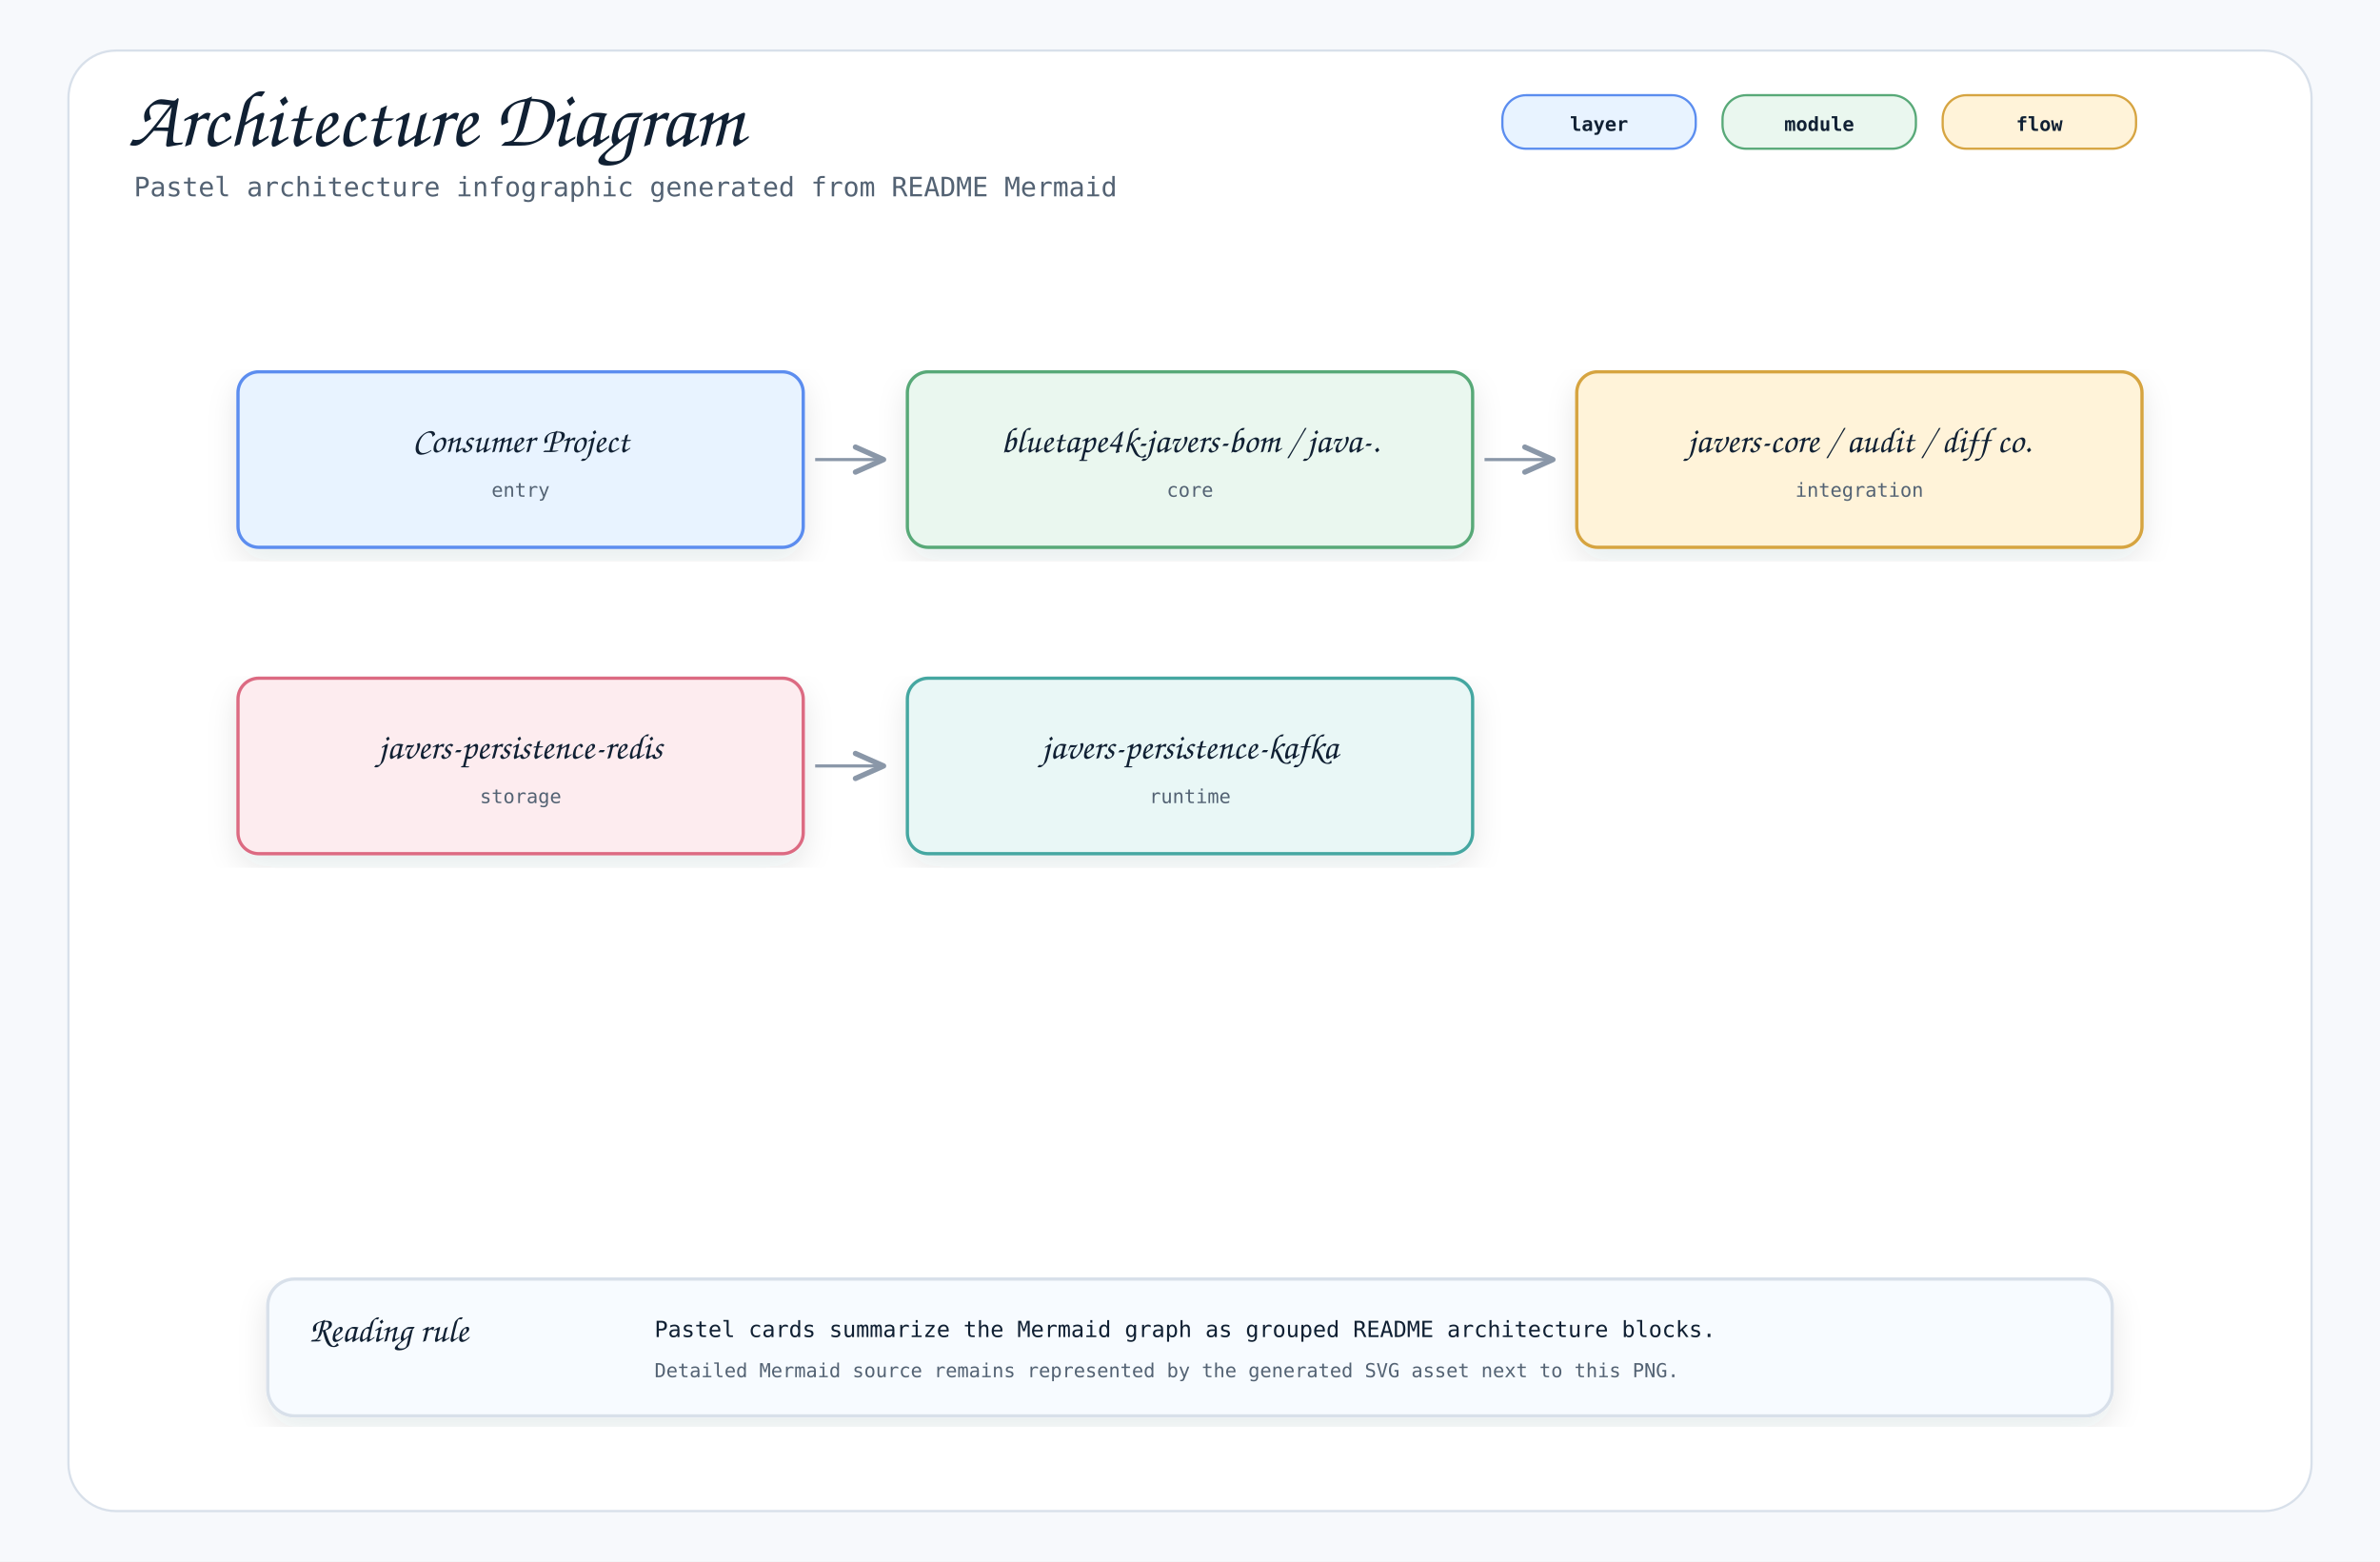
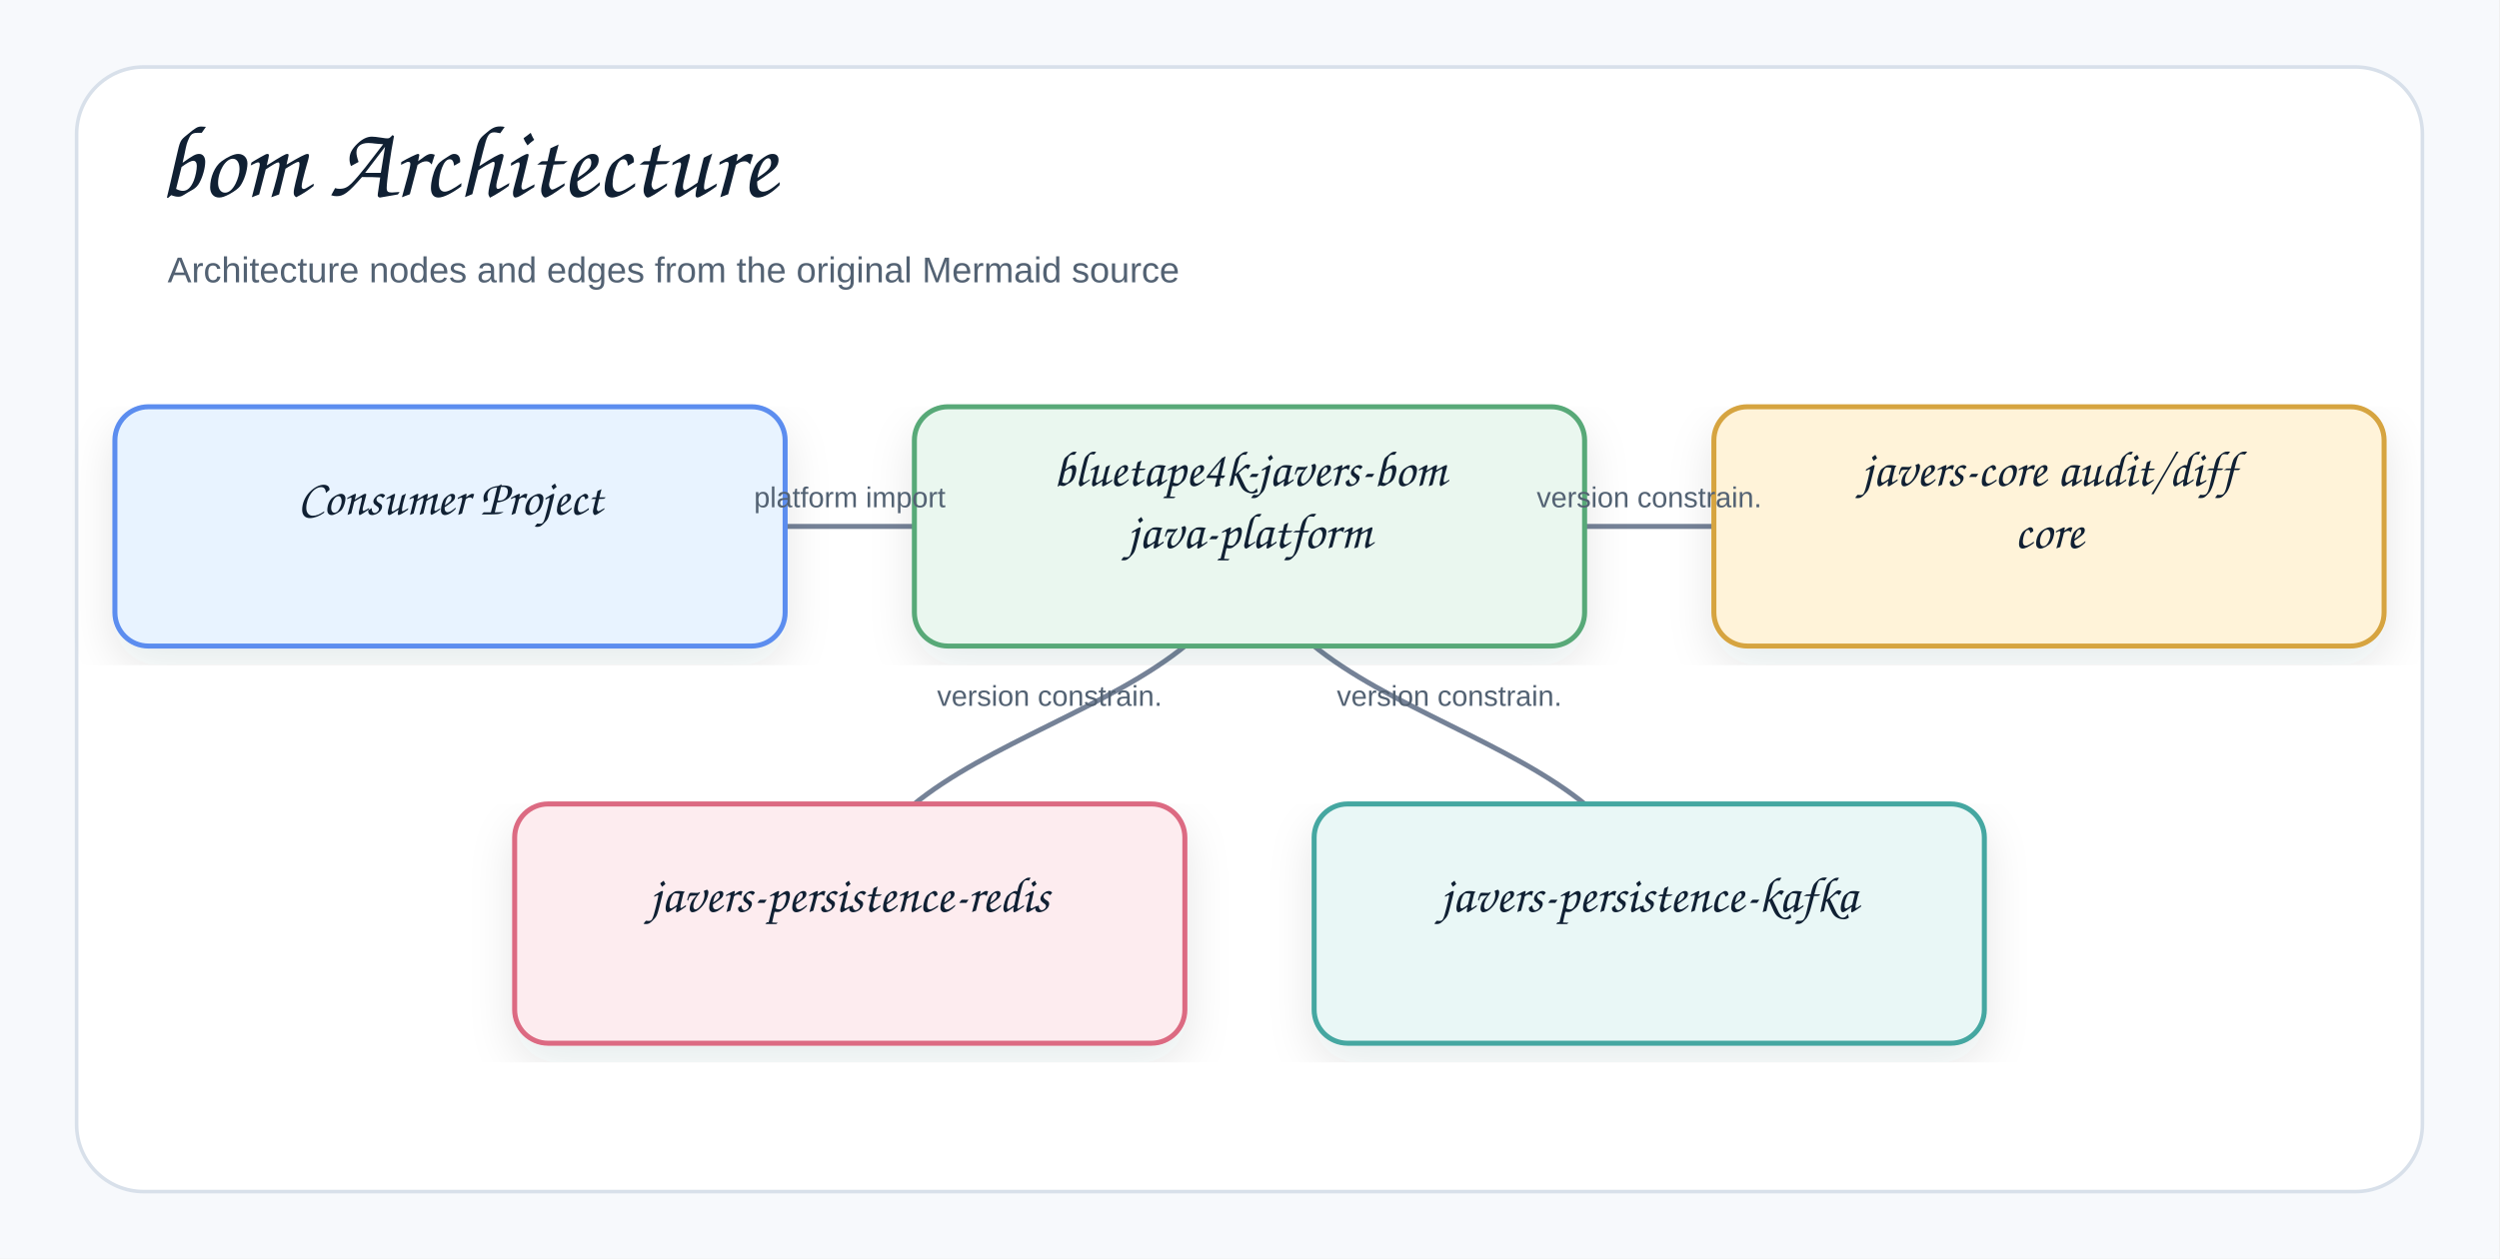
- <svg xmlns="http://www.w3.org/2000/svg" width="1600" height="1050" viewBox="0 0 1600 1050" role="img" aria-label="Architecture Diagram">
+ <svg xmlns="http://www.w3.org/2000/svg" width="1044" height="526" viewBox="0 0 1044 526" role="img" aria-label="bom Architecture">
  <defs>
    <filter id="shadow" x="-8%" y="-8%" width="116%" height="116%">
-       <feDropShadow dx="0" dy="8" stdDeviation="10" flood-color="#1f2937" flood-opacity="0.10" />
+       <feDropShadow dx="0" dy="8" stdDeviation="9" flood-color="#1f2937" flood-opacity="0.10" />
    </filter>
    <marker id="openArrow" markerWidth="12" markerHeight="10" refX="10" refY="5" orient="auto" markerUnits="strokeWidth">
-       <path d="M 1 1 L 10 5 L 1 9" fill="none" stroke="#8a97a8" stroke-width="1.7" stroke-linecap="round" stroke-linejoin="round" />
+       <path d="M 1 1 L 10 5 L 1 9" fill="none" stroke="#758297" stroke-width="1.8" stroke-linecap="round" stroke-linejoin="round" />
    </marker>
    <marker id="inherit" markerWidth="14" markerHeight="12" refX="12" refY="6" orient="auto" markerUnits="strokeWidth">
-       <path d="M 0 1 L 12 6 L 0 11 Z" fill="#ffffff" stroke="#8a97a8" stroke-width="1.7" />
+       <path d="M 0 1 L 12 6 L 0 11 Z" fill="#ffffff" stroke="#758297" stroke-width="1.8" />
    </marker>
    <style>
-     .canvas { fill: #f7f9fc; }
-     .frame { fill: #ffffff; stroke: #d8e0ea; stroke-width: 1.5; }
-     .title { font-family: "Architects Daughter", "Comic Mono", cursive; font-size: 54px; font-weight: 400; fill: #102033; }
-     .subtitle { font-family: "Comic Mono", "SFMono-Regular", Menlo, Consolas, monospace; font-size: 18px; fill: #536273; }
-     .label { font-family: "Architects Daughter", "Comic Mono", cursive; font-size: 30px; font-weight: 400; fill: #102033; }
-     .smallLabel { font-family: "Architects Daughter", "Comic Mono", cursive; font-size: 24px; font-weight: 400; fill: #102033; }
-     .mono { font-family: "Comic Mono", "SFMono-Regular", Menlo, Consolas, monospace; font-size: 15px; fill: #102033; }
-     .small { font-family: "Comic Mono", "SFMono-Regular", Menlo, Consolas, monospace; font-size: 13px; fill: #536273; }
-     .strong { font-family: "Comic Mono", "SFMono-Regular", Menlo, Consolas, monospace; font-size: 15px; font-weight: 700; fill: #102033; }
-     .card { stroke-width: 2.2; filter: url(#shadow); }
-     .line { stroke: #8a97a8; stroke-width: 2.1; fill: none; marker-end: url(#openArrow); }
-     .softLine { stroke: #8a97a8; stroke-width: 2.1; fill: none; }
-     .dashed { stroke: #8a97a8; stroke-width: 2.1; stroke-dasharray: 7 6; fill: none; marker-end: url(#openArrow); }
-     .inheritLine { stroke: #8a97a8; stroke-width: 2.2; fill: none; marker-end: url(#inherit); }
-     .implLine { stroke: #8a97a8; stroke-width: 2.2; stroke-dasharray: 8 7; fill: none; marker-end: url(#inherit); }
-     .compartment { stroke-width: 1.6; fill: none; }
-     .chip { stroke-width: 1.5; rx: 16; }
-     .chipText { font-family: "Comic Mono", "SFMono-Regular", Menlo, Consolas, monospace; font-size: 13px; font-weight: 700; fill: #102033; }
+     .canvas{fill:#f7f9fc}.frame{fill:#fff;stroke:#d8e0ea;stroke-width:1.5}
+     .title{font-family:"Architects Daughter","Comic Sans MS","Comic Sans",cursive;font-size:43px;font-weight:400;fill:#102033}
+     .subtitle{font-family:"Comic Sans MS","Comic Sans","Comic Neue",Arial,sans-serif;font-size:15px;font-weight:400;fill:#536273}
+     .label{font-family:"Architects Daughter","Comic Sans MS","Comic Sans",cursive;font-size:25px;font-weight:400;fill:#102033}
+     .smallLabel{font-family:"Architects Daughter","Comic Sans MS","Comic Sans",cursive;font-size:21px;font-weight:400;fill:#102033}
+     .mono{font-family:"Comic Sans MS","Comic Sans","Comic Neue",Arial,sans-serif;font-size:12px;font-weight:400;fill:#102033}
+     .small{font-family:"Comic Sans MS","Comic Sans","Comic Neue",Arial,sans-serif;font-size:12px;font-weight:400;fill:#536273}
+     .strong{font-family:"Comic Sans MS","Comic Sans","Comic Neue",Arial,sans-serif;font-size:13px;font-weight:400;fill:#102033}
+     .card{stroke-width:2.1;filter:url(#shadow)}.compartment{stroke-width:1.5;fill:none}
+     .line{stroke:#758297;stroke-width:2.1;fill:none;marker-end:url(#openArrow)}
+     .plainLine{stroke:#758297;stroke-width:2.1;fill:none}
+     .dashed{stroke:#758297;stroke-width:2.1;stroke-dasharray:7 6;fill:none;marker-end:url(#openArrow)}
+     .inheritLine{stroke:#758297;stroke-width:2.2;fill:none;marker-end:url(#inherit)}
+     .implLine{stroke:#758297;stroke-width:2.2;stroke-dasharray:8 7;fill:none;marker-end:url(#inherit)}
  </style>
  </defs>
-   <rect class="canvas" width="1600" height="1050" />
-   <rect class="frame" x="46" y="34" width="1508" height="982" rx="32" />
-   <text class="title" x="86" y="98">Architecture Diagram</text>
-   <text class="subtitle" x="90" y="132">Pastel architecture infographic generated from README Mermaid</text>
-   <rect class="chip" x="1010" y="64" width="130" height="36" fill="#e8f3ff" stroke="#5b8def" />
-   <text class="chipText" x="1075" y="88" text-anchor="middle">layer</text>
-   <rect class="chip" x="1158" y="64" width="130" height="36" fill="#eaf7ef" stroke="#58a978" />
-   <text class="chipText" x="1223" y="88" text-anchor="middle">module</text>
-   <rect class="chip" x="1306" y="64" width="130" height="36" fill="#fff3d9" stroke="#d6a441" />
-   <text class="chipText" x="1371" y="88" text-anchor="middle">flow</text>
-   <g transform="translate(160,250)">
-     <rect class="card" x="0" y="0" width="380" height="118" rx="14" fill="#e8f3ff" stroke="#5b8def" />
-     <text class="smallLabel" x="190" y="54" text-anchor="middle">Consumer Project</text>
-     <text class="small" x="190" y="84" text-anchor="middle">entry</text>
+   <rect class="canvas" width="1044" height="526" />
+   <rect class="frame" x="32" y="28" width="980" height="470" rx="28" />
+   <text class="title" x="66" y="82">bom Architecture</text>
+   <text class="subtitle" x="70" y="118">Architecture nodes and edges from the original Mermaid source</text>
+   <path class="line" d="M522 220 C522 303 689 303 689 386" />
+   <path class="line" d="M522 220 C522 303 355 303 355 386" />
+   <path class="line" d="M522 220 C522 220 856 220 856 220" />
+   <path class="line" d="M188 220 C188 220 522 220 522 220" />
+   <g transform="translate(48,170)">
+     <rect class="card" x="0" y="0" width="280" height="100" rx="14" fill="#E8F3FF" stroke="#5B8DEF" />
+     <text class="smallLabel" x="140" y="45" text-anchor="middle">Consumer Project</text>
  </g>
-   <g transform="translate(610,250)">
-     <rect class="card" x="0" y="0" width="380" height="118" rx="14" fill="#eaf7ef" stroke="#58a978" />
-     <text class="smallLabel" x="190" y="54" text-anchor="middle">bluetape4k-javers-bom / java-.</text>
-     <text class="small" x="190" y="84" text-anchor="middle">core</text>
+   <g transform="translate(382,170)">
+     <rect class="card" x="0" y="0" width="280" height="100" rx="14" fill="#EAF7EF" stroke="#58A978" />
+     <text class="smallLabel" x="140" y="33" text-anchor="middle">bluetape4k-javers-bom</text>
+     <text class="smallLabel" x="140" y="59" text-anchor="middle">java-platform</text>
  </g>
-   <path class="line" d="M548 309 L594 309" />
-   <g transform="translate(1060,250)">
-     <rect class="card" x="0" y="0" width="380" height="118" rx="14" fill="#fff3d9" stroke="#d6a441" />
-     <text class="smallLabel" x="190" y="54" text-anchor="middle">javers-core / audit / diff co.</text>
-     <text class="small" x="190" y="84" text-anchor="middle">integration</text>
+   <g transform="translate(716,170)">
+     <rect class="card" x="0" y="0" width="280" height="100" rx="14" fill="#FFF3D9" stroke="#D6A441" />
+     <text class="smallLabel" x="140" y="33" text-anchor="middle">javers-core audit/diff</text>
+     <text class="smallLabel" x="140" y="59" text-anchor="middle">core</text>
  </g>
-   <path class="line" d="M998 309 L1044 309" />
-   <g transform="translate(160,456)">
-     <rect class="card" x="0" y="0" width="380" height="118" rx="14" fill="#fdecef" stroke="#dc6b82" />
-     <text class="smallLabel" x="190" y="54" text-anchor="middle">javers-persistence-redis</text>
-     <text class="small" x="190" y="84" text-anchor="middle">storage</text>
+   <g transform="translate(215,336)">
+     <rect class="card" x="0" y="0" width="280" height="100" rx="14" fill="#FDECEF" stroke="#DC6B82" />
+     <text class="smallLabel" x="140" y="45" text-anchor="middle">javers-persistence-redis</text>
  </g>
-   <g transform="translate(610,456)">
-     <rect class="card" x="0" y="0" width="380" height="118" rx="14" fill="#e9f7f6" stroke="#45a7a1" />
-     <text class="smallLabel" x="190" y="54" text-anchor="middle">javers-persistence-kafka</text>
-     <text class="small" x="190" y="84" text-anchor="middle">runtime</text>
+   <g transform="translate(549,336)">
+     <rect class="card" x="0" y="0" width="280" height="100" rx="14" fill="#E9F7F6" stroke="#45A7A1" />
+     <text class="smallLabel" x="140" y="45" text-anchor="middle">javers-persistence-kafka</text>
  </g>
-   <path class="line" d="M548 515 L594 515" />
-   <g transform="translate(180,860)">
-     <rect class="card" x="0" y="0" width="1240" height="92" rx="18" fill="#f7fbff" stroke="#d8e0ea" />
-     <text class="smallLabel" x="28" y="42">Reading rule</text>
-     <text class="mono" x="260" y="39">Pastel cards summarize the Mermaid graph as grouped README architecture blocks.</text>
-     <text class="small" x="260" y="66">Detailed Mermaid source remains represented by the generated SVG asset next to this PNG.</text>
-   </g>
+   <text class="small" x="355" y="212" text-anchor="middle">platform import</text>
+   <text class="small" x="689" y="212" text-anchor="middle">version constrain.</text>
+   <text class="small" x="438.5" y="295" text-anchor="middle">version constrain.</text>
+   <text class="small" x="605.5" y="295" text-anchor="middle">version constrain.</text>
</svg>
